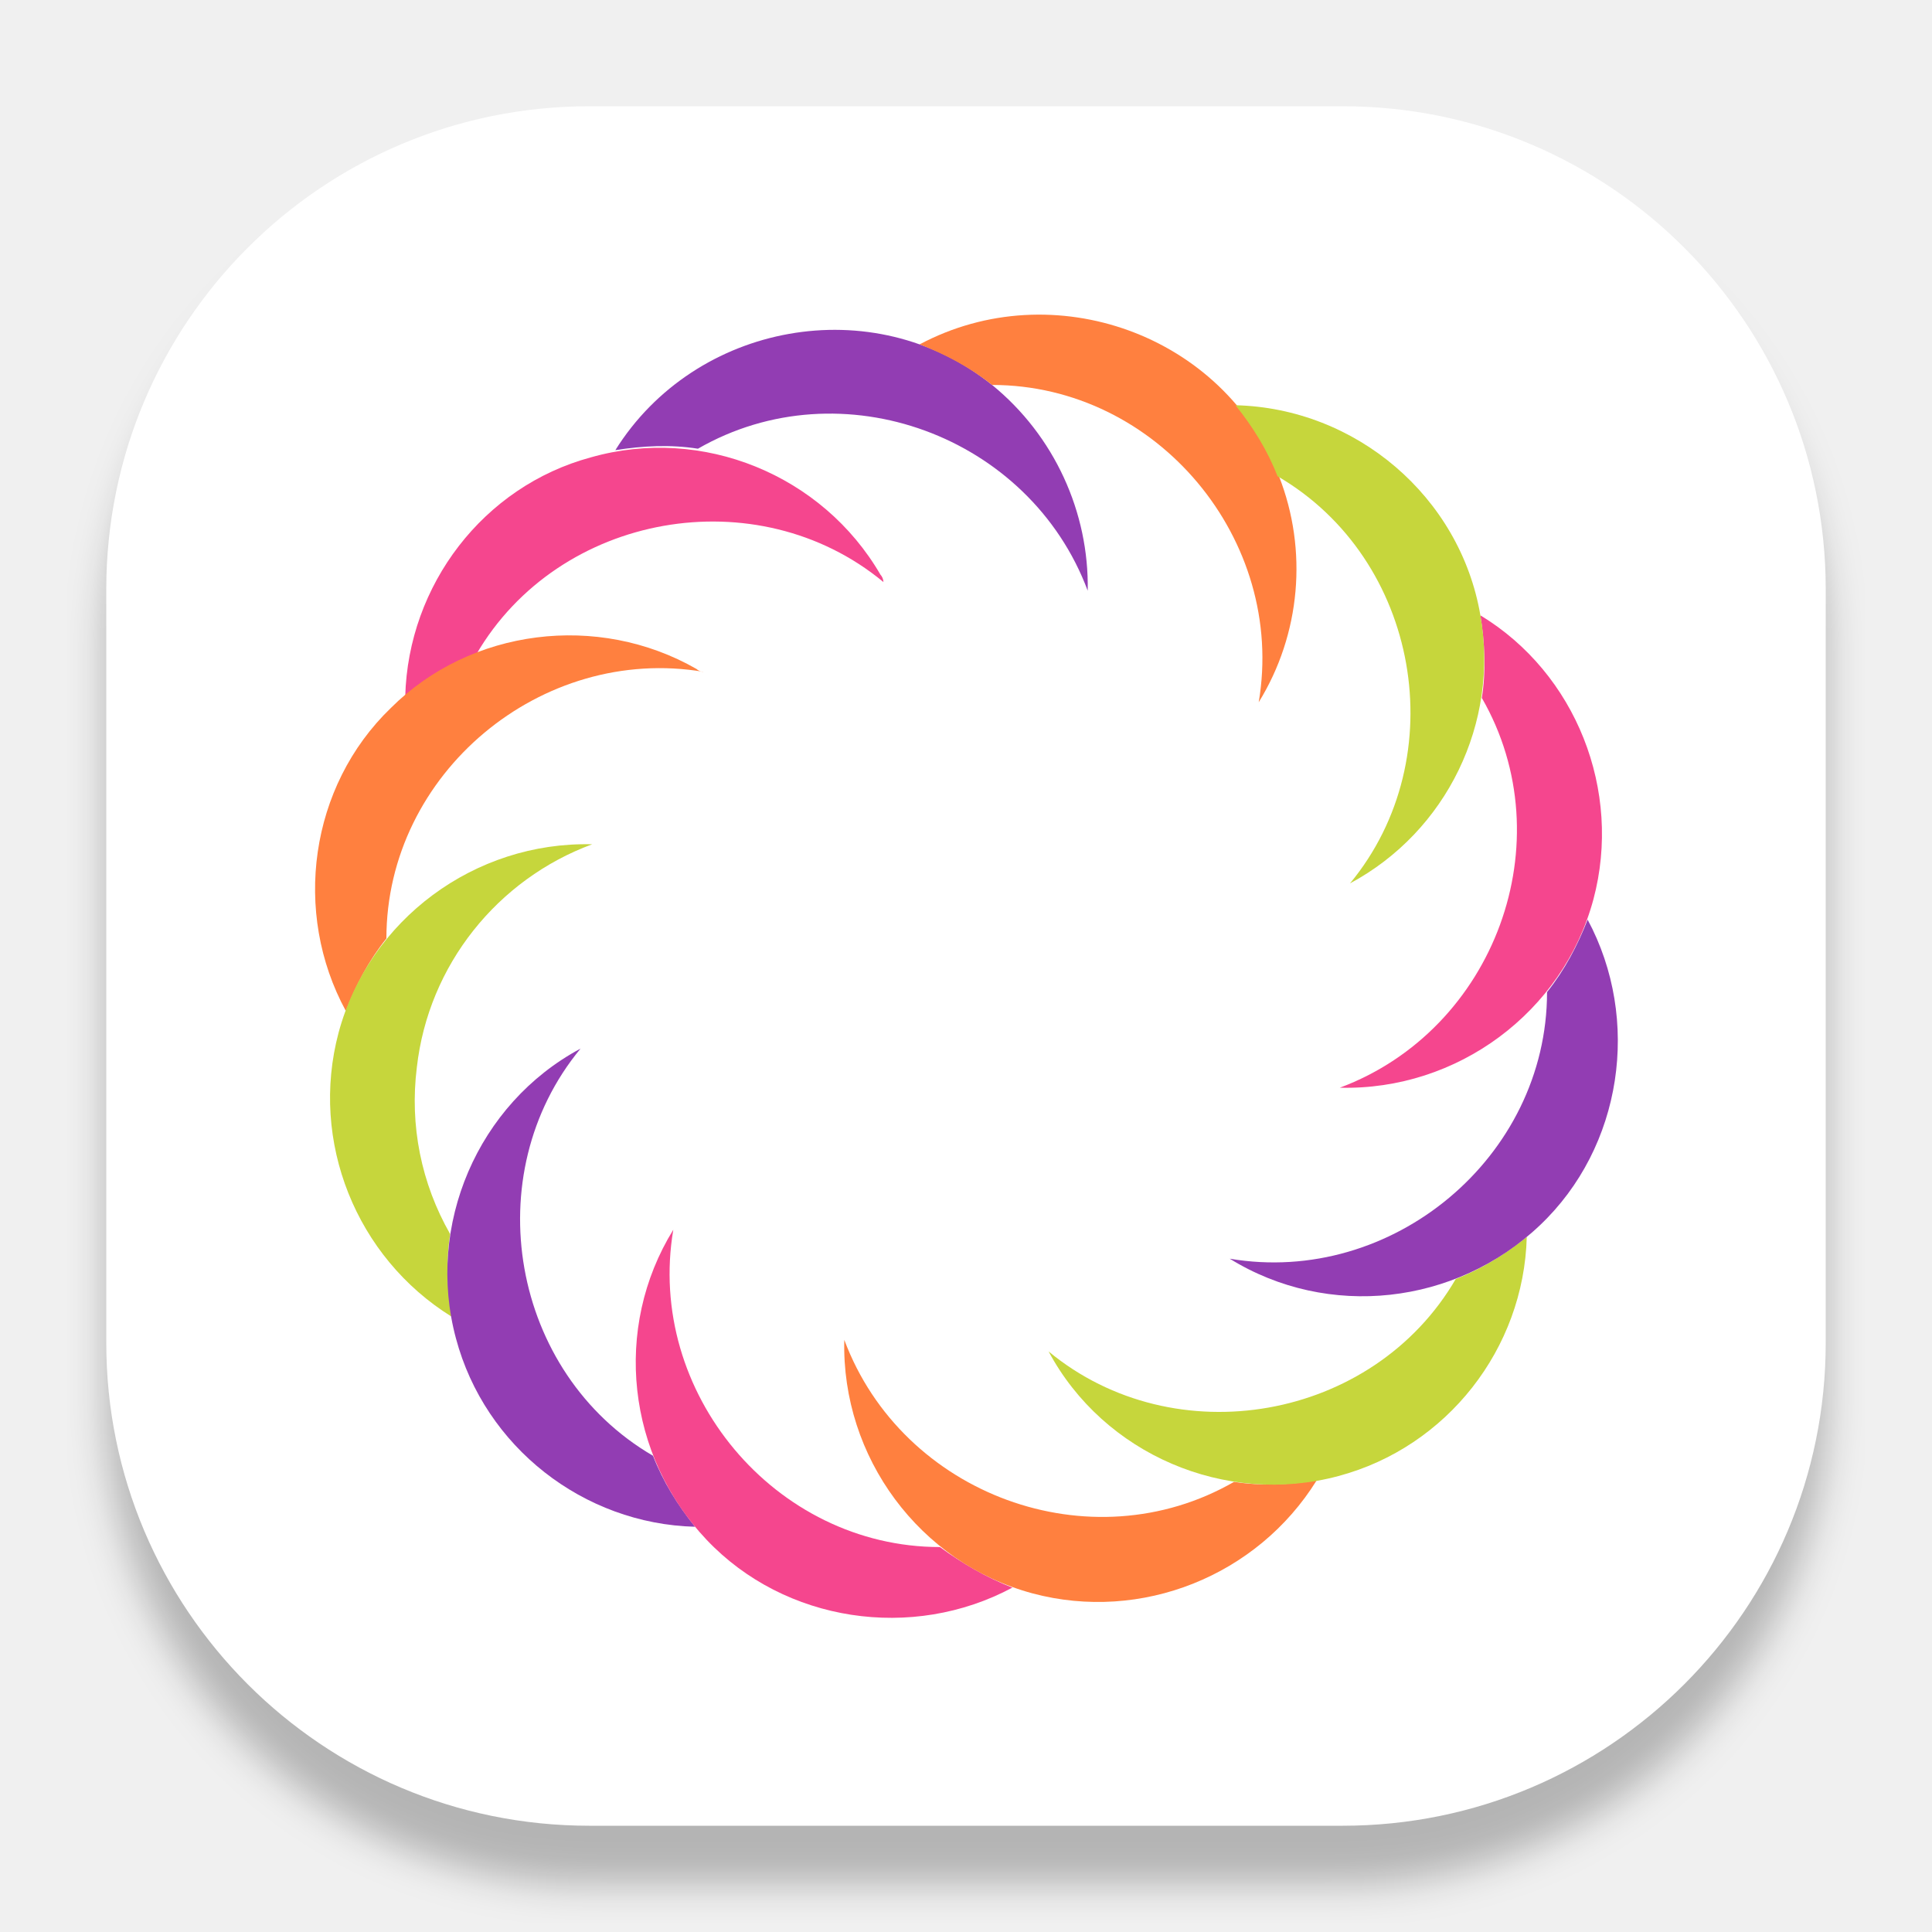
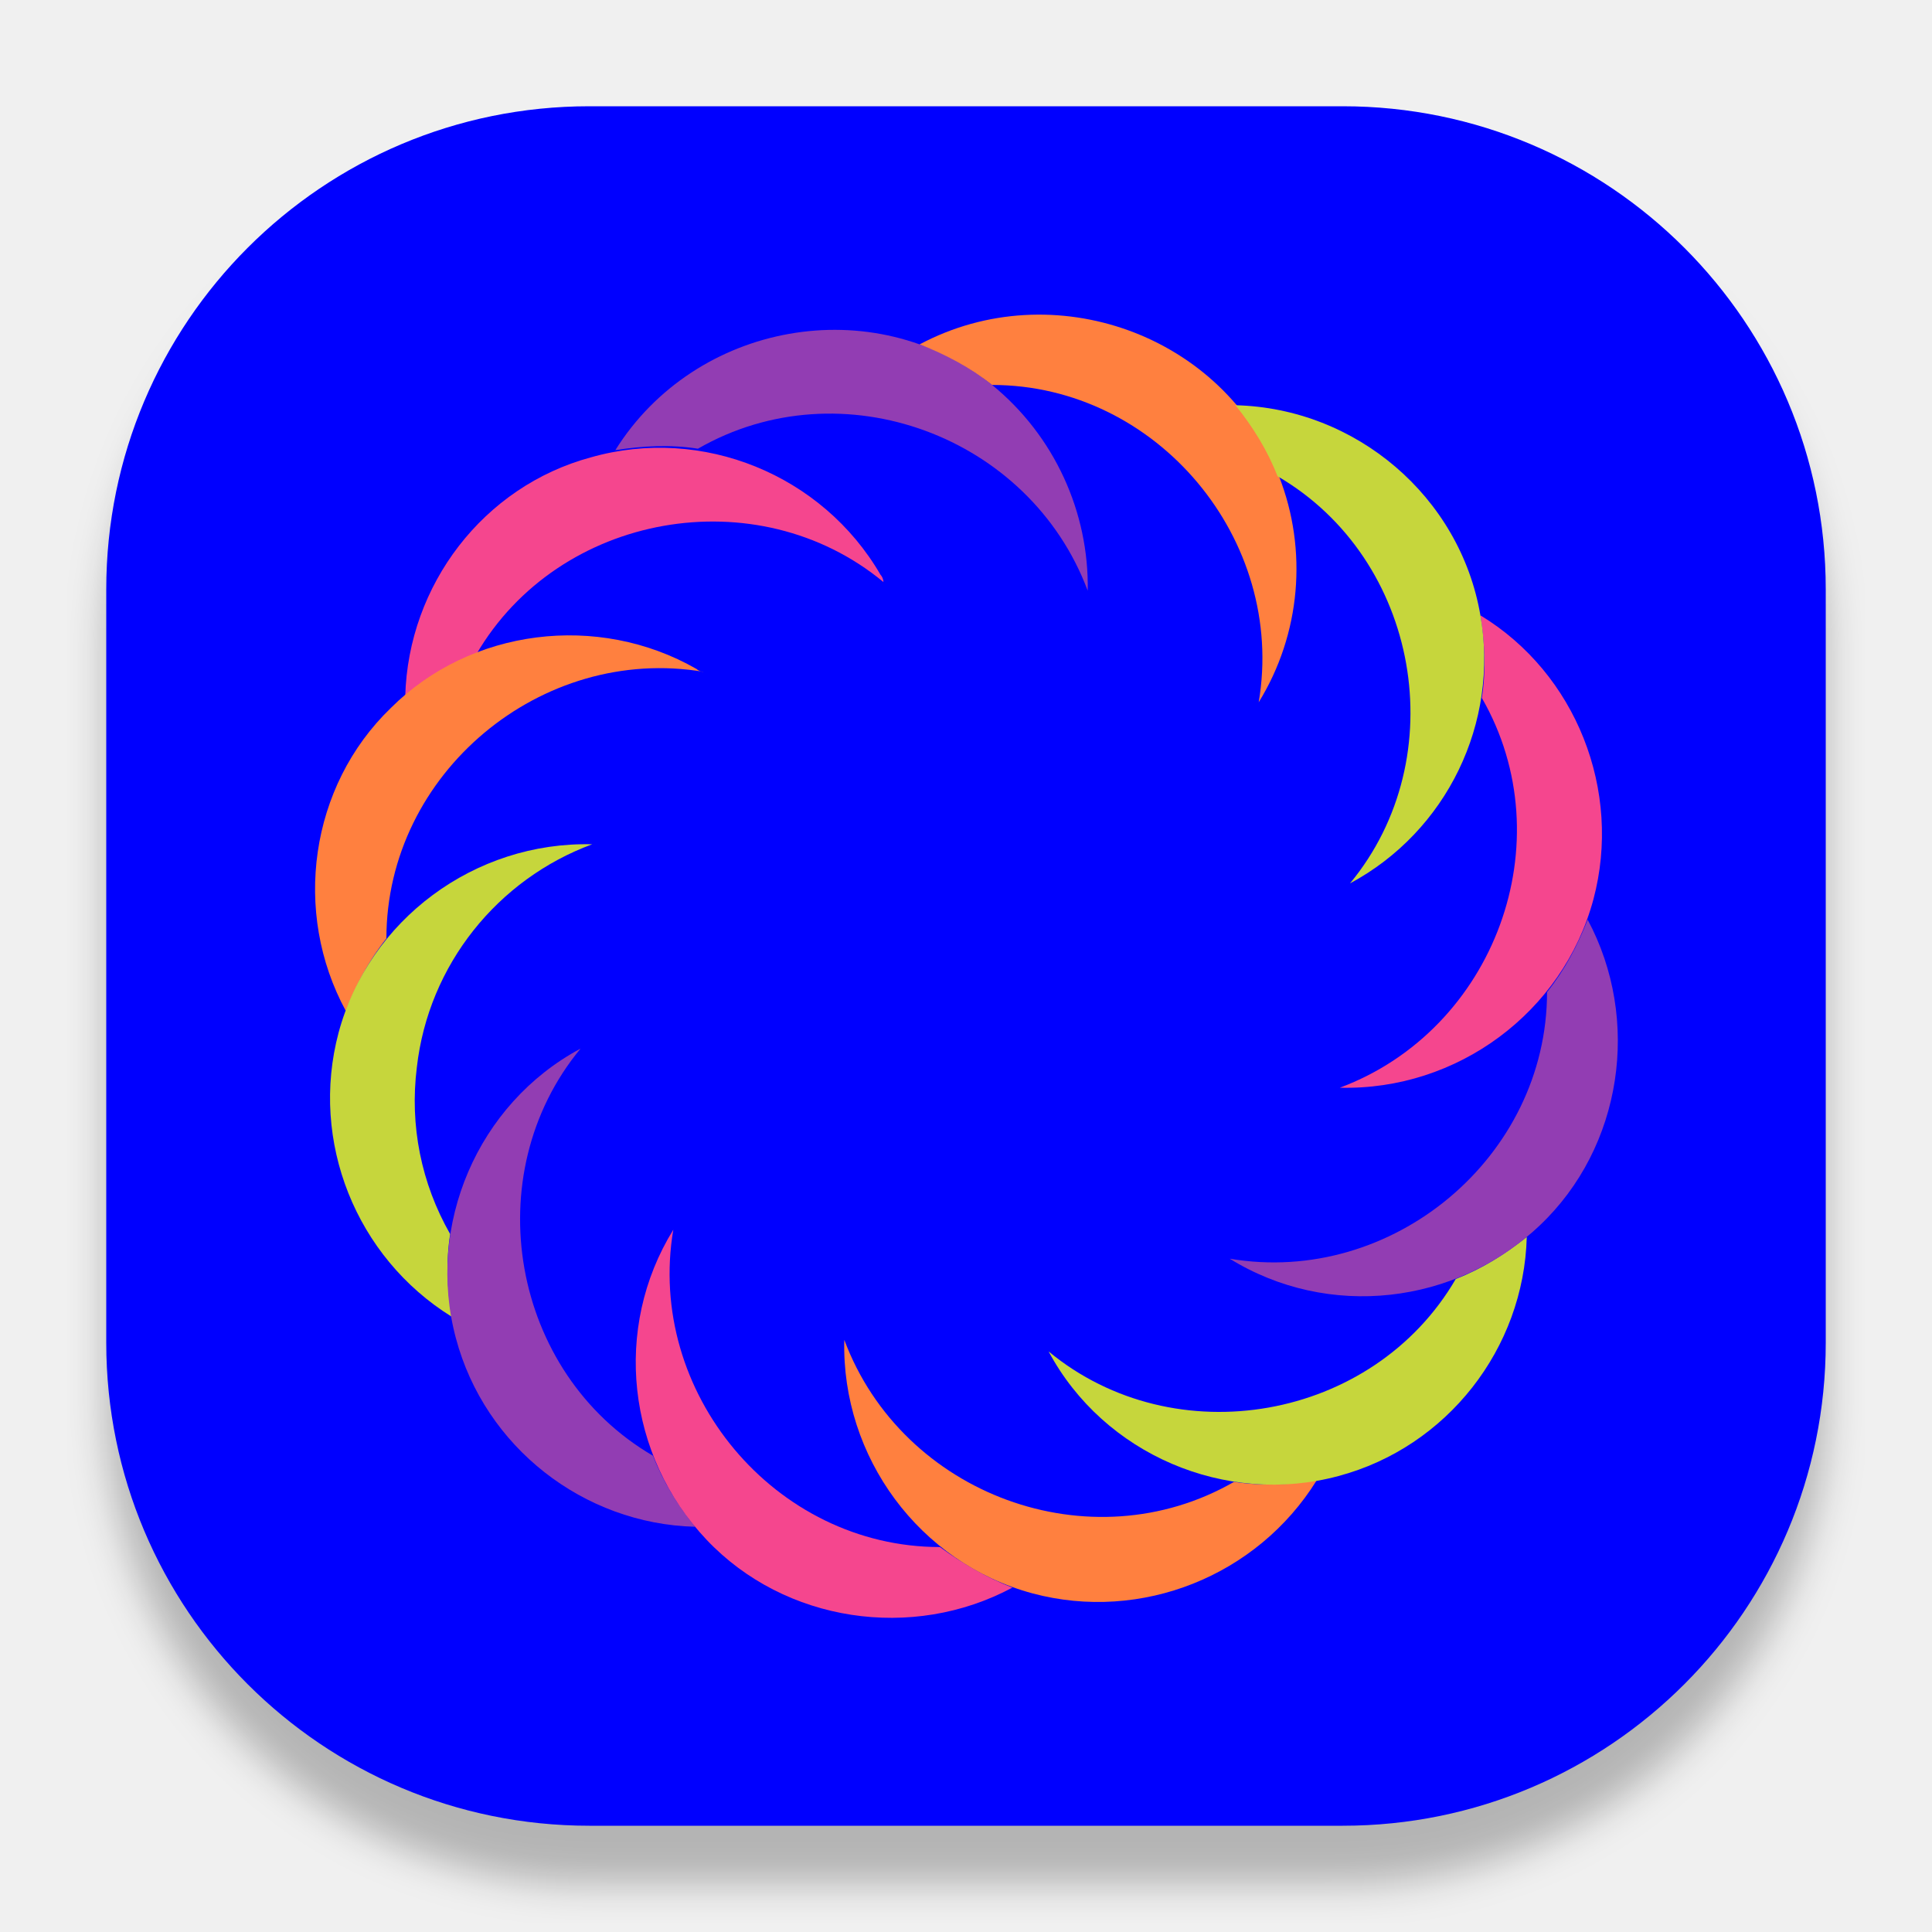
<svg xmlns="http://www.w3.org/2000/svg" width="200" height="200" viewBox="0 0 200 200" fill="none">
  <g filter="url(#filter0_d)">
-     <rect x="11" y="11" width="178" height="178" rx="50" fill="white" />
+     <rect x="11" y="11" width="178" height="178" rx="50" fill="#0000FF" />
  </g>
  <g transform="translate(100,100)">
    <g transform="scale(1.5)">
      <g transform="translate(-50,-50)">
        <g>
          <animateTransform attributeName="transform" type="rotate" repeatCount="indefinite" values="0 50 50;360 50 50" keyTimes="0;1" dur="2s" keySplines="0.5 0.5 0.5 0.5" calcMode="spline" />
          <path fill="#923db3" d="M51.8,9.9c-8.2-6.6-20.5-4.3-26,4.5c1.9-0.3,3.8-0.4,5.7-0.1c9.9-5.7,22.9-0.9,26.9,9.8 C58.5,18.7,56.1,13.4,51.8,9.9z" />
          <path fill="#f5468e" d="M44.1,23c-4-6.9-12.3-10.3-20-8.1c-7.4,2-12.6,8.8-12.8,16.5c1.5-1.2,3.1-2.2,4.9-2.9 c5.7-9.8,19.4-12.2,28.1-5C44.3,23.3,44.2,23.1,44.1,23z" />
          <path fill="#ff803f" d="M31.4,29.5c-6.8-3.9-15.6-2.8-21.1,2.7c-5.6,5.4-6.8,14.1-3.1,20.9c0.7-1.8,1.6-3.5,2.8-5 c0-11.4,10.7-20.3,21.9-18.4C31.7,29.7,31.5,29.6,31.4,29.5z" />
          <path fill="#c6d63c" d="M12.1,57c0.8-7.1,5.6-13,12.1-15.4c-8.1-0.2-15.4,5.2-17.5,13c-2,7.5,1.2,15.5,7.8,19.6 c-0.3-1.9-0.4-3.8-0.1-5.7C12.4,65,11.6,61,12.1,57z" />
          <path fill="#923db3" d="M28.4,83.8c-9.8-5.7-12.2-19.4-5-28.1c-7.1,3.8-10.7,12.2-8.6,20c2,7.5,8.8,12.8,16.5,13 C30.1,87.2,29.1,85.6,28.4,83.8z" />
          <path fill="#f5468e" d="M48.2,90.1c-11.4,0-20.3-10.7-18.4-21.9c-4.2,6.8-3.2,15.6,2.3,21.4c5.4,5.7,14.2,7,21.1,3.3 C51.4,92.2,49.7,91.2,48.2,90.1z" />
          <path fill="#ff803f" d="M68.5,85.6c-9.9,5.7-22.9,0.9-26.9-9.8c-0.2,8.1,5.2,15.4,13,17.5c7.5,2,15.5-1.2,19.6-7.8 C72.3,85.8,70.4,85.9,68.5,85.6z" />
          <path fill="#c6d63c" d="M83.8,71.6c-5.7,9.8-19.4,12.2-28.1,5c3.8,7.1,12.2,10.7,20,8.6c7.5-2,12.8-8.8,13-16.5 C87.2,69.9,85.6,70.9,83.8,71.6z" />
          <path fill="#923db3" d="M92.9,46.8c-0.7,1.8-1.6,3.5-2.8,5c0,11.4-10.7,20.3-21.9,18.4c6.8,4.2,15.6,3.2,21.4-2.3 C95.3,62.5,96.6,53.7,92.9,46.8z" />
          <path fill="#f5468e" d="M85.5,25.8c0.3,1.9,0.4,3.8,0.1,5.7c5.7,9.9,0.9,22.9-9.8,26.9c8.1,0.2,15.4-5.2,17.5-13 C95.3,37.9,92.1,29.8,85.5,25.8z" />
          <path fill="#ff803f" d="M71.6,16.2C67.8,6.4,56,2.2,46.8,7.1c1.8,0.7,3.5,1.6,5,2.8c11.4,0,20.3,10.7,18.4,21.9 C73.1,27.1,73.6,21.3,71.6,16.2z" />
          <path fill="#c6d63c" d="M85.5,25.8c-1.4-8.2-8.6-14.3-16.9-14.5c1.2,1.5,2.2,3.1,2.9,4.9c9.8,5.7,12.2,19.4,5,28.1 C83.2,40.7,86.8,33.2,85.5,25.8z" />
        </g>
      </g>
    </g>
  </g>
  <defs>
    <filter id="filter0_d" x="7" y="11" width="186" height="188" filterUnits="userSpaceOnUse" color-interpolation-filters="sRGB">
      <feFlood flood-opacity="0" result="BackgroundImageFix" />
      <feColorMatrix in="SourceAlpha" type="matrix" values="0 0 0 0 0 0 0 0 0 0 0 0 0 0 0 0 0 0 127 0" />
      <feOffset dy="6" />
      <feGaussianBlur stdDeviation="2" />
      <feColorMatrix type="matrix" values="0 0 0 0 0 0 0 0 0 0 0 0 0 0 0 0 0 0 0.25 0" />
      <feBlend mode="normal" in2="BackgroundImageFix" result="effect1_dropShadow" />
      <feBlend mode="normal" in="SourceGraphic" in2="effect1_dropShadow" result="shape" />
    </filter>
  </defs>
</svg>
